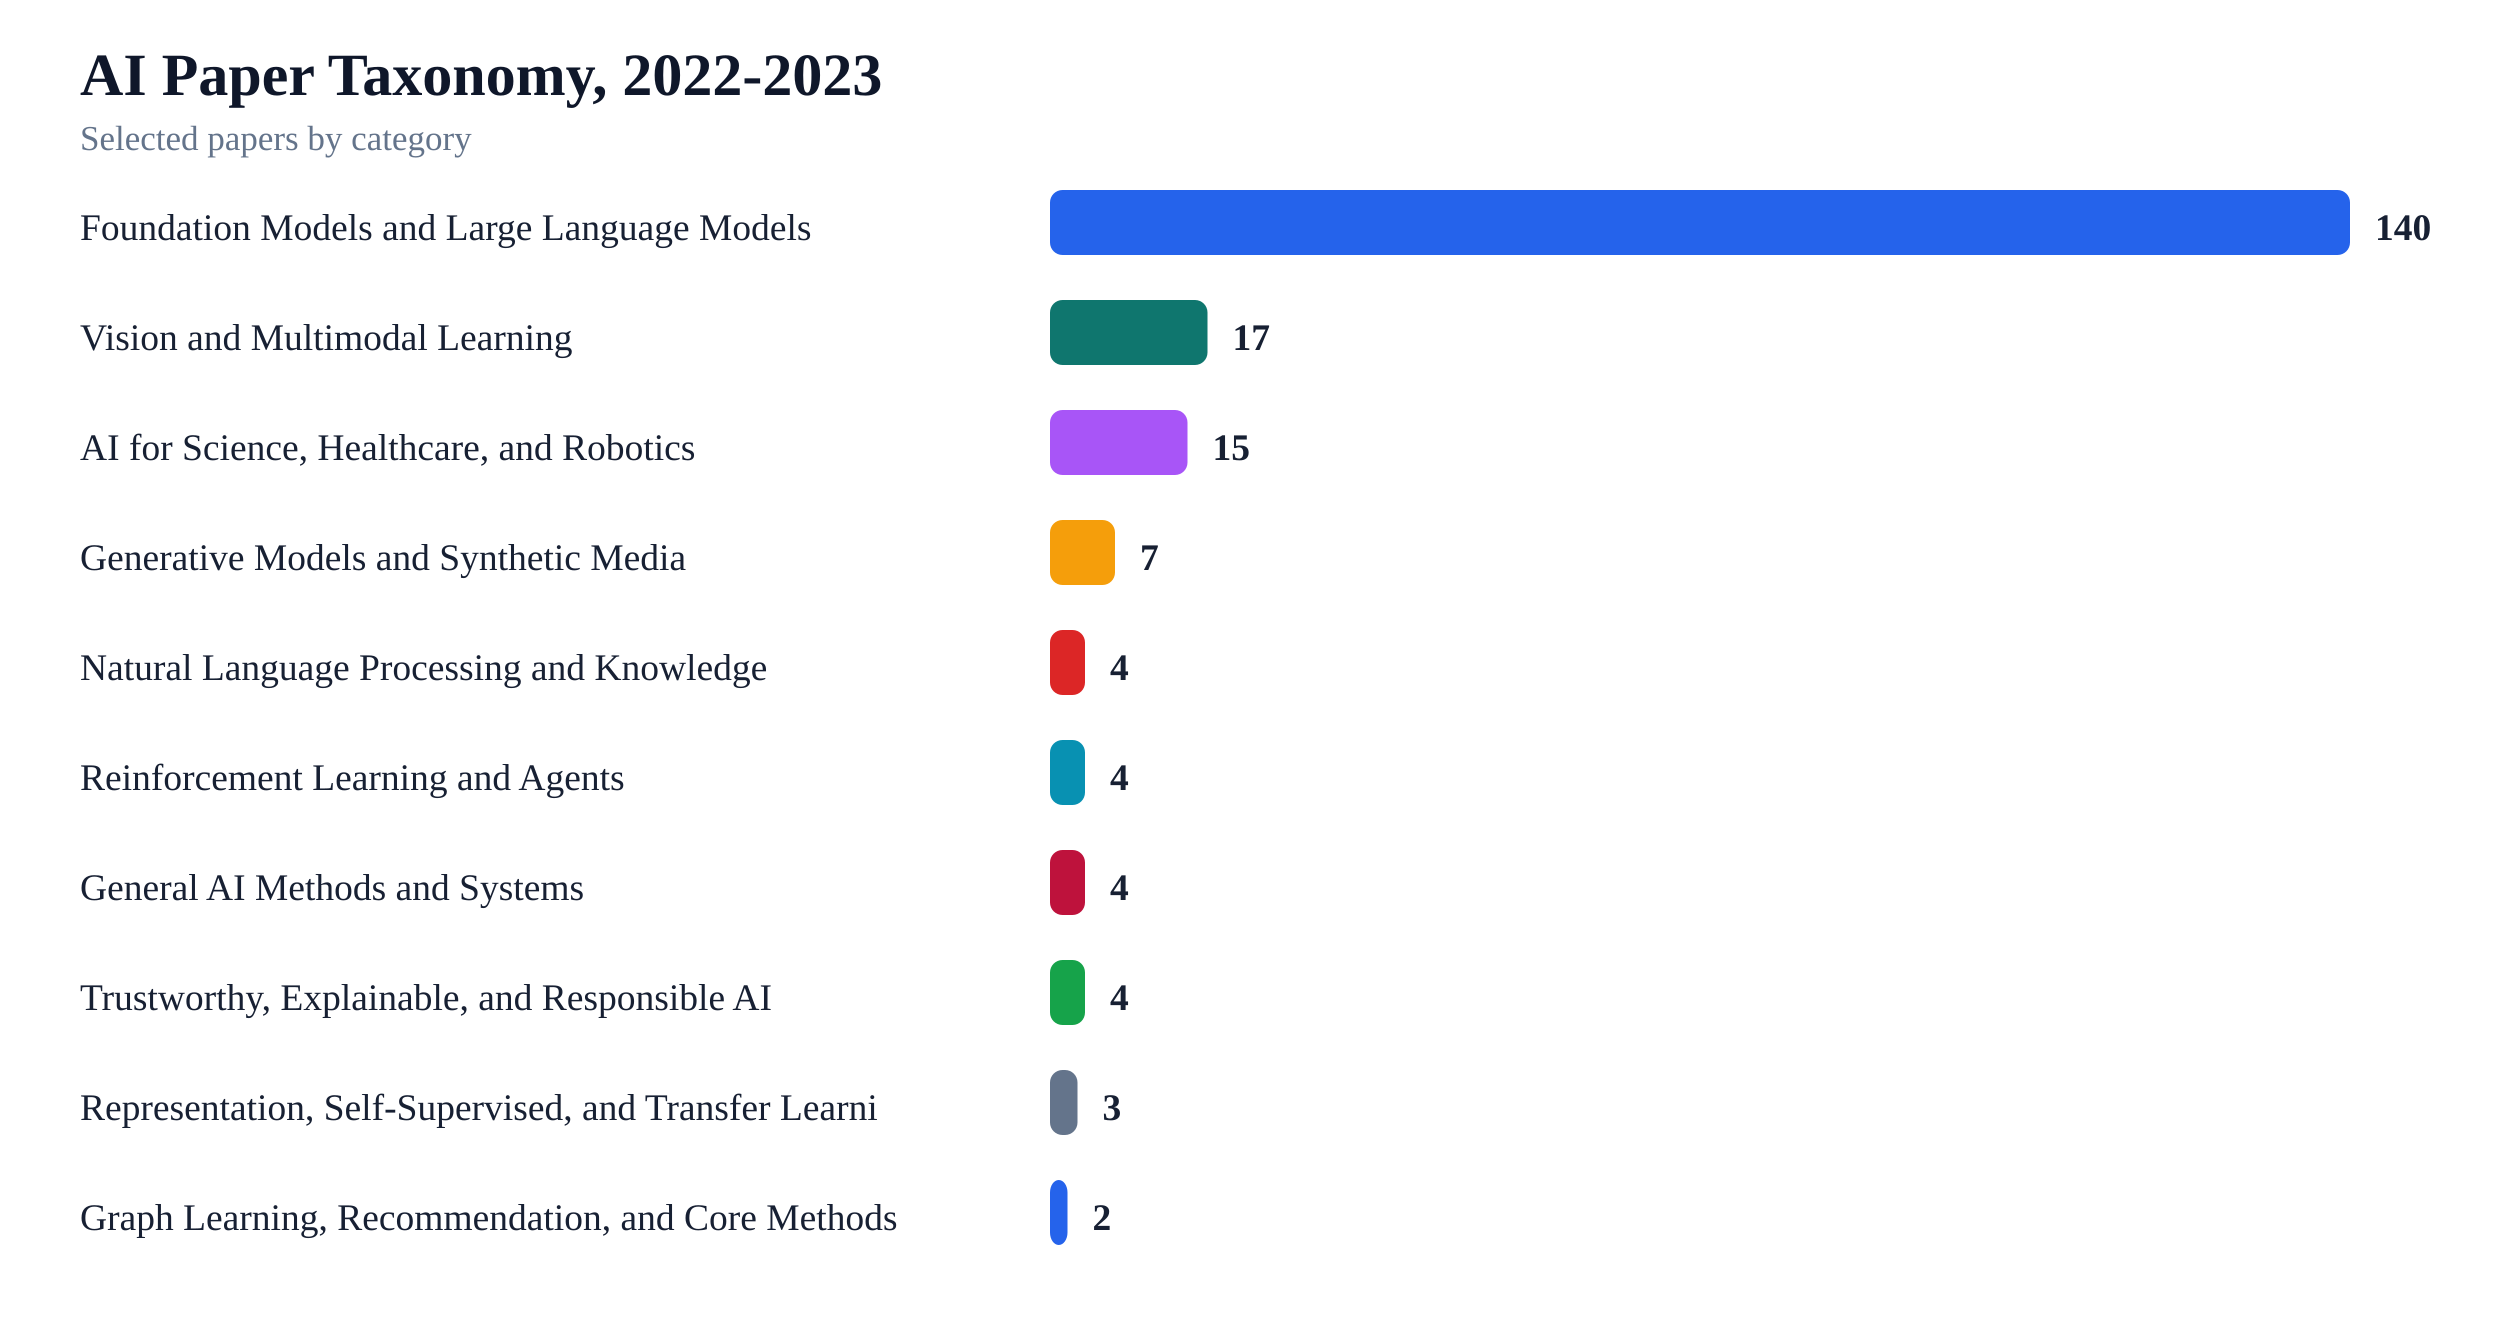
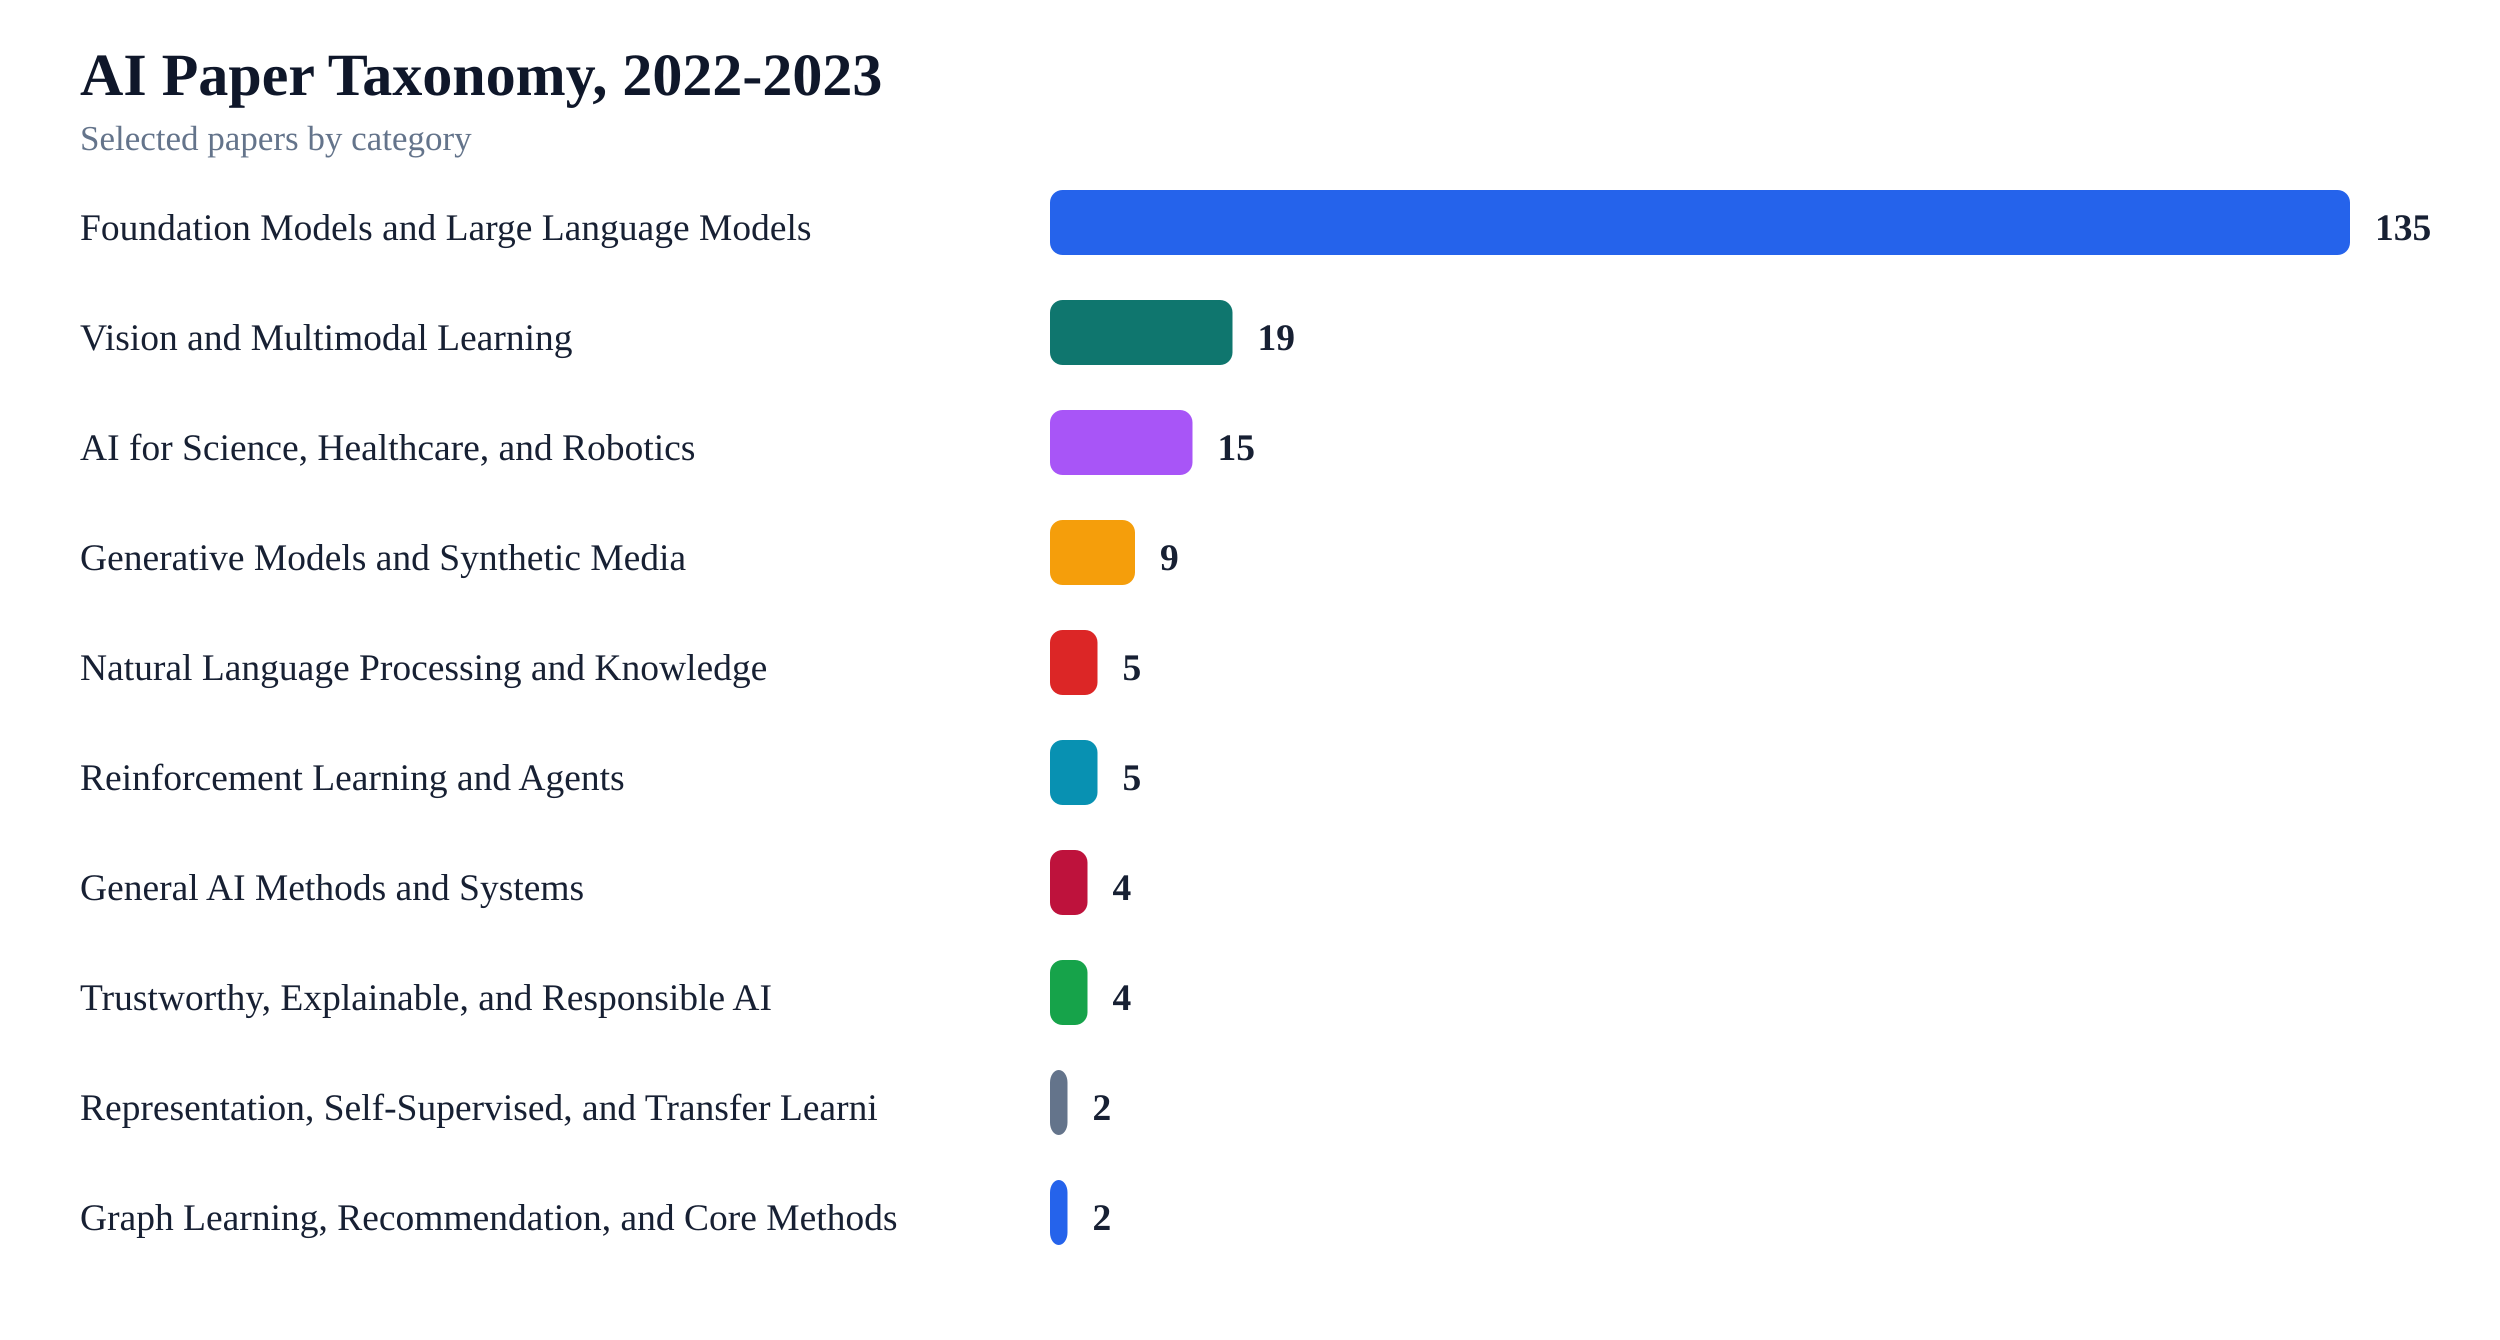
<svg xmlns="http://www.w3.org/2000/svg" width="1000" height="536" viewBox="0 0 1000 536" role="img" aria-label="Category distribution 2022-2023">
  <rect width="100%" height="100%" fill="#ffffff" />
  <text x="32" y="38" fill="#0f172a" font-size="24" font-weight="800">AI Paper Taxonomy, 2022-2023</text>
  <text x="32" y="60" fill="#64748b" font-size="14">Selected papers by category</text>
  <text x="32" y="96" fill="#172033" font-size="15">Foundation Models and Large Language Models</text>
  <rect x="420" y="76" width="520" height="26" rx="5" fill="#2563eb" />
-   <text x="950" y="96" fill="#172033" font-size="15" font-weight="700">140</text>
+   <text x="950" y="96" fill="#172033" font-size="15" font-weight="700">135</text>
  <text x="32" y="140" fill="#172033" font-size="15">Vision and Multimodal Learning</text>
-   <rect x="420" y="120" width="63" height="26" rx="5" fill="#0f766e" />
-   <text x="493" y="140" fill="#172033" font-size="15" font-weight="700">17</text>
+   <rect x="420" y="120" width="73" height="26" rx="5" fill="#0f766e" />
+   <text x="503" y="140" fill="#172033" font-size="15" font-weight="700">19</text>
  <text x="32" y="184" fill="#172033" font-size="15">AI for Science, Healthcare, and Robotics</text>
-   <rect x="420" y="164" width="55" height="26" rx="5" fill="#a855f7" />
-   <text x="485" y="184" fill="#172033" font-size="15" font-weight="700">15</text>
+   <rect x="420" y="164" width="57" height="26" rx="5" fill="#a855f7" />
+   <text x="487" y="184" fill="#172033" font-size="15" font-weight="700">15</text>
  <text x="32" y="228" fill="#172033" font-size="15">Generative Models and Synthetic Media</text>
-   <rect x="420" y="208" width="26" height="26" rx="5" fill="#f59e0b" />
-   <text x="456" y="228" fill="#172033" font-size="15" font-weight="700">7</text>
+   <rect x="420" y="208" width="34" height="26" rx="5" fill="#f59e0b" />
+   <text x="464" y="228" fill="#172033" font-size="15" font-weight="700">9</text>
  <text x="32" y="272" fill="#172033" font-size="15">Natural Language Processing and Knowledge</text>
-   <rect x="420" y="252" width="14" height="26" rx="5" fill="#dc2626" />
-   <text x="444" y="272" fill="#172033" font-size="15" font-weight="700">4</text>
+   <rect x="420" y="252" width="19" height="26" rx="5" fill="#dc2626" />
+   <text x="449" y="272" fill="#172033" font-size="15" font-weight="700">5</text>
  <text x="32" y="316" fill="#172033" font-size="15">Reinforcement Learning and Agents</text>
-   <rect x="420" y="296" width="14" height="26" rx="5" fill="#0891b2" />
-   <text x="444" y="316" fill="#172033" font-size="15" font-weight="700">4</text>
+   <rect x="420" y="296" width="19" height="26" rx="5" fill="#0891b2" />
+   <text x="449" y="316" fill="#172033" font-size="15" font-weight="700">5</text>
  <text x="32" y="360" fill="#172033" font-size="15">General AI Methods and Systems</text>
-   <rect x="420" y="340" width="14" height="26" rx="5" fill="#be123c" />
-   <text x="444" y="360" fill="#172033" font-size="15" font-weight="700">4</text>
+   <rect x="420" y="340" width="15" height="26" rx="5" fill="#be123c" />
+   <text x="445" y="360" fill="#172033" font-size="15" font-weight="700">4</text>
  <text x="32" y="404" fill="#172033" font-size="15">Trustworthy, Explainable, and Responsible AI</text>
-   <rect x="420" y="384" width="14" height="26" rx="5" fill="#16a34a" />
-   <text x="444" y="404" fill="#172033" font-size="15" font-weight="700">4</text>
+   <rect x="420" y="384" width="15" height="26" rx="5" fill="#16a34a" />
+   <text x="445" y="404" fill="#172033" font-size="15" font-weight="700">4</text>
  <text x="32" y="448" fill="#172033" font-size="15">Representation, Self-Supervised, and Transfer Learni</text>
-   <rect x="420" y="428" width="11" height="26" rx="5" fill="#64748b" />
-   <text x="441" y="448" fill="#172033" font-size="15" font-weight="700">3</text>
+   <rect x="420" y="428" width="7" height="26" rx="5" fill="#64748b" />
+   <text x="437" y="448" fill="#172033" font-size="15" font-weight="700">2</text>
  <text x="32" y="492" fill="#172033" font-size="15">Graph Learning, Recommendation, and Core Methods</text>
  <rect x="420" y="472" width="7" height="26" rx="5" fill="#2563eb" />
  <text x="437" y="492" fill="#172033" font-size="15" font-weight="700">2</text>
</svg>
